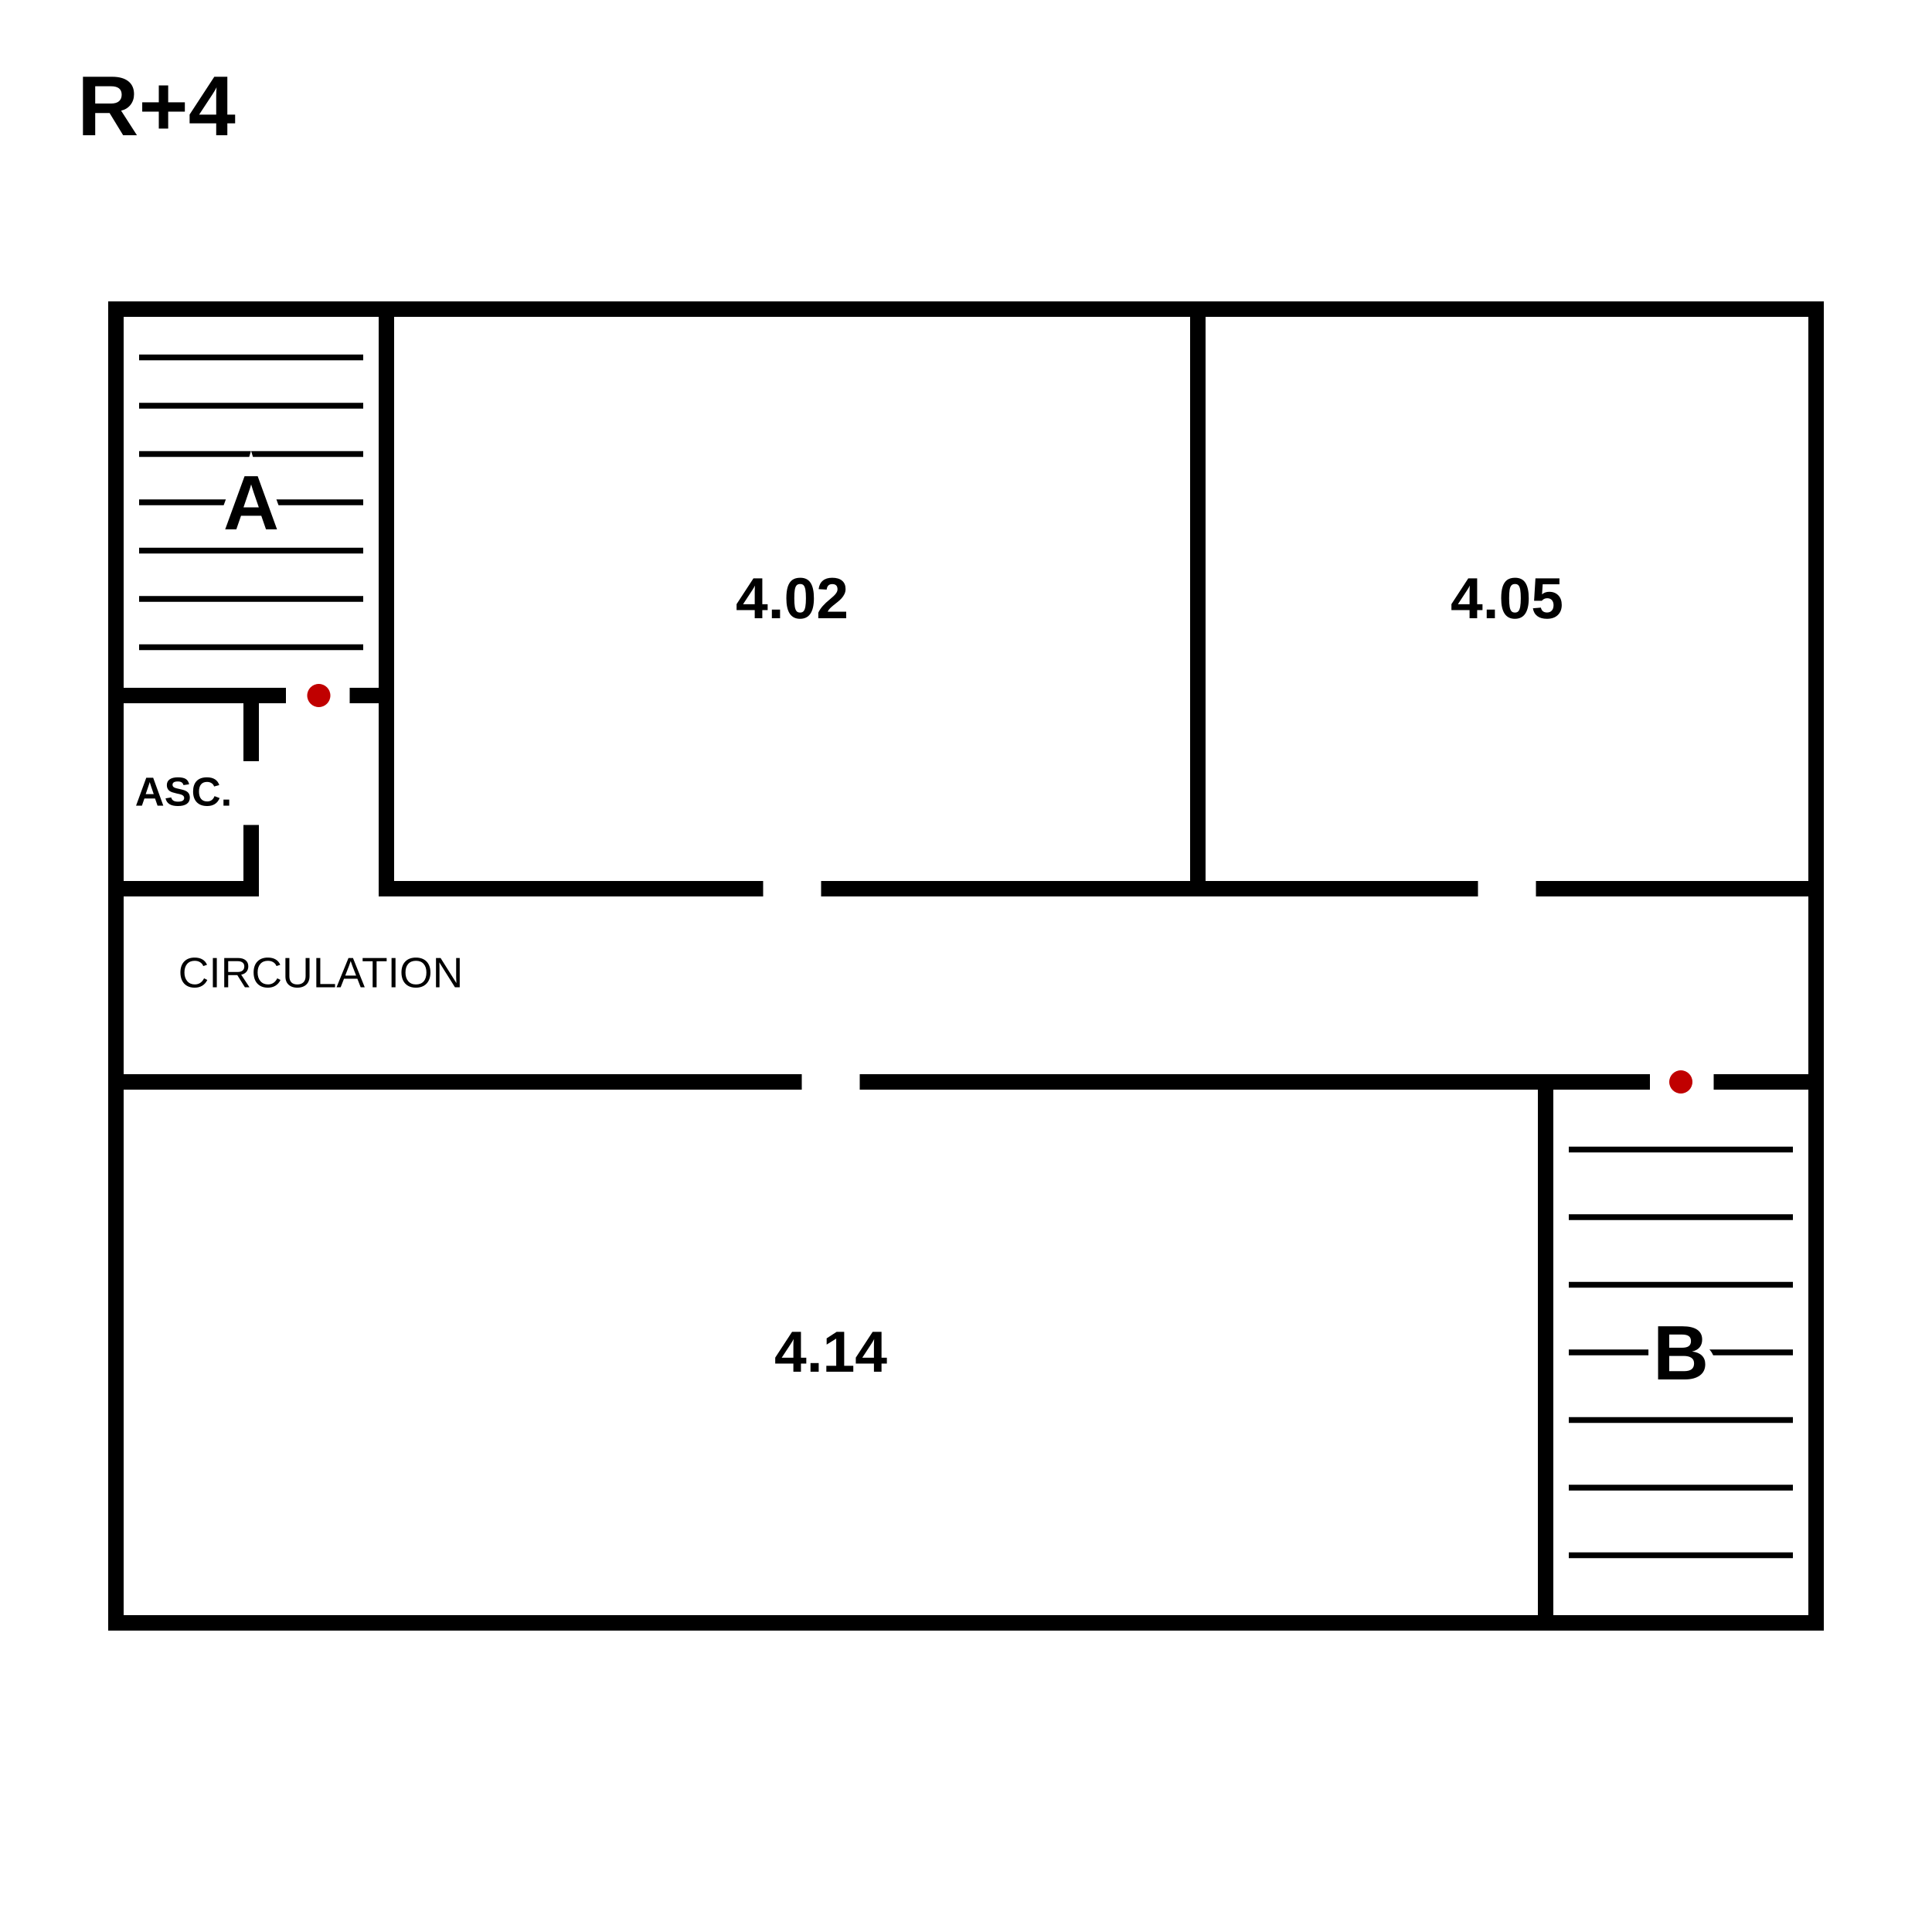
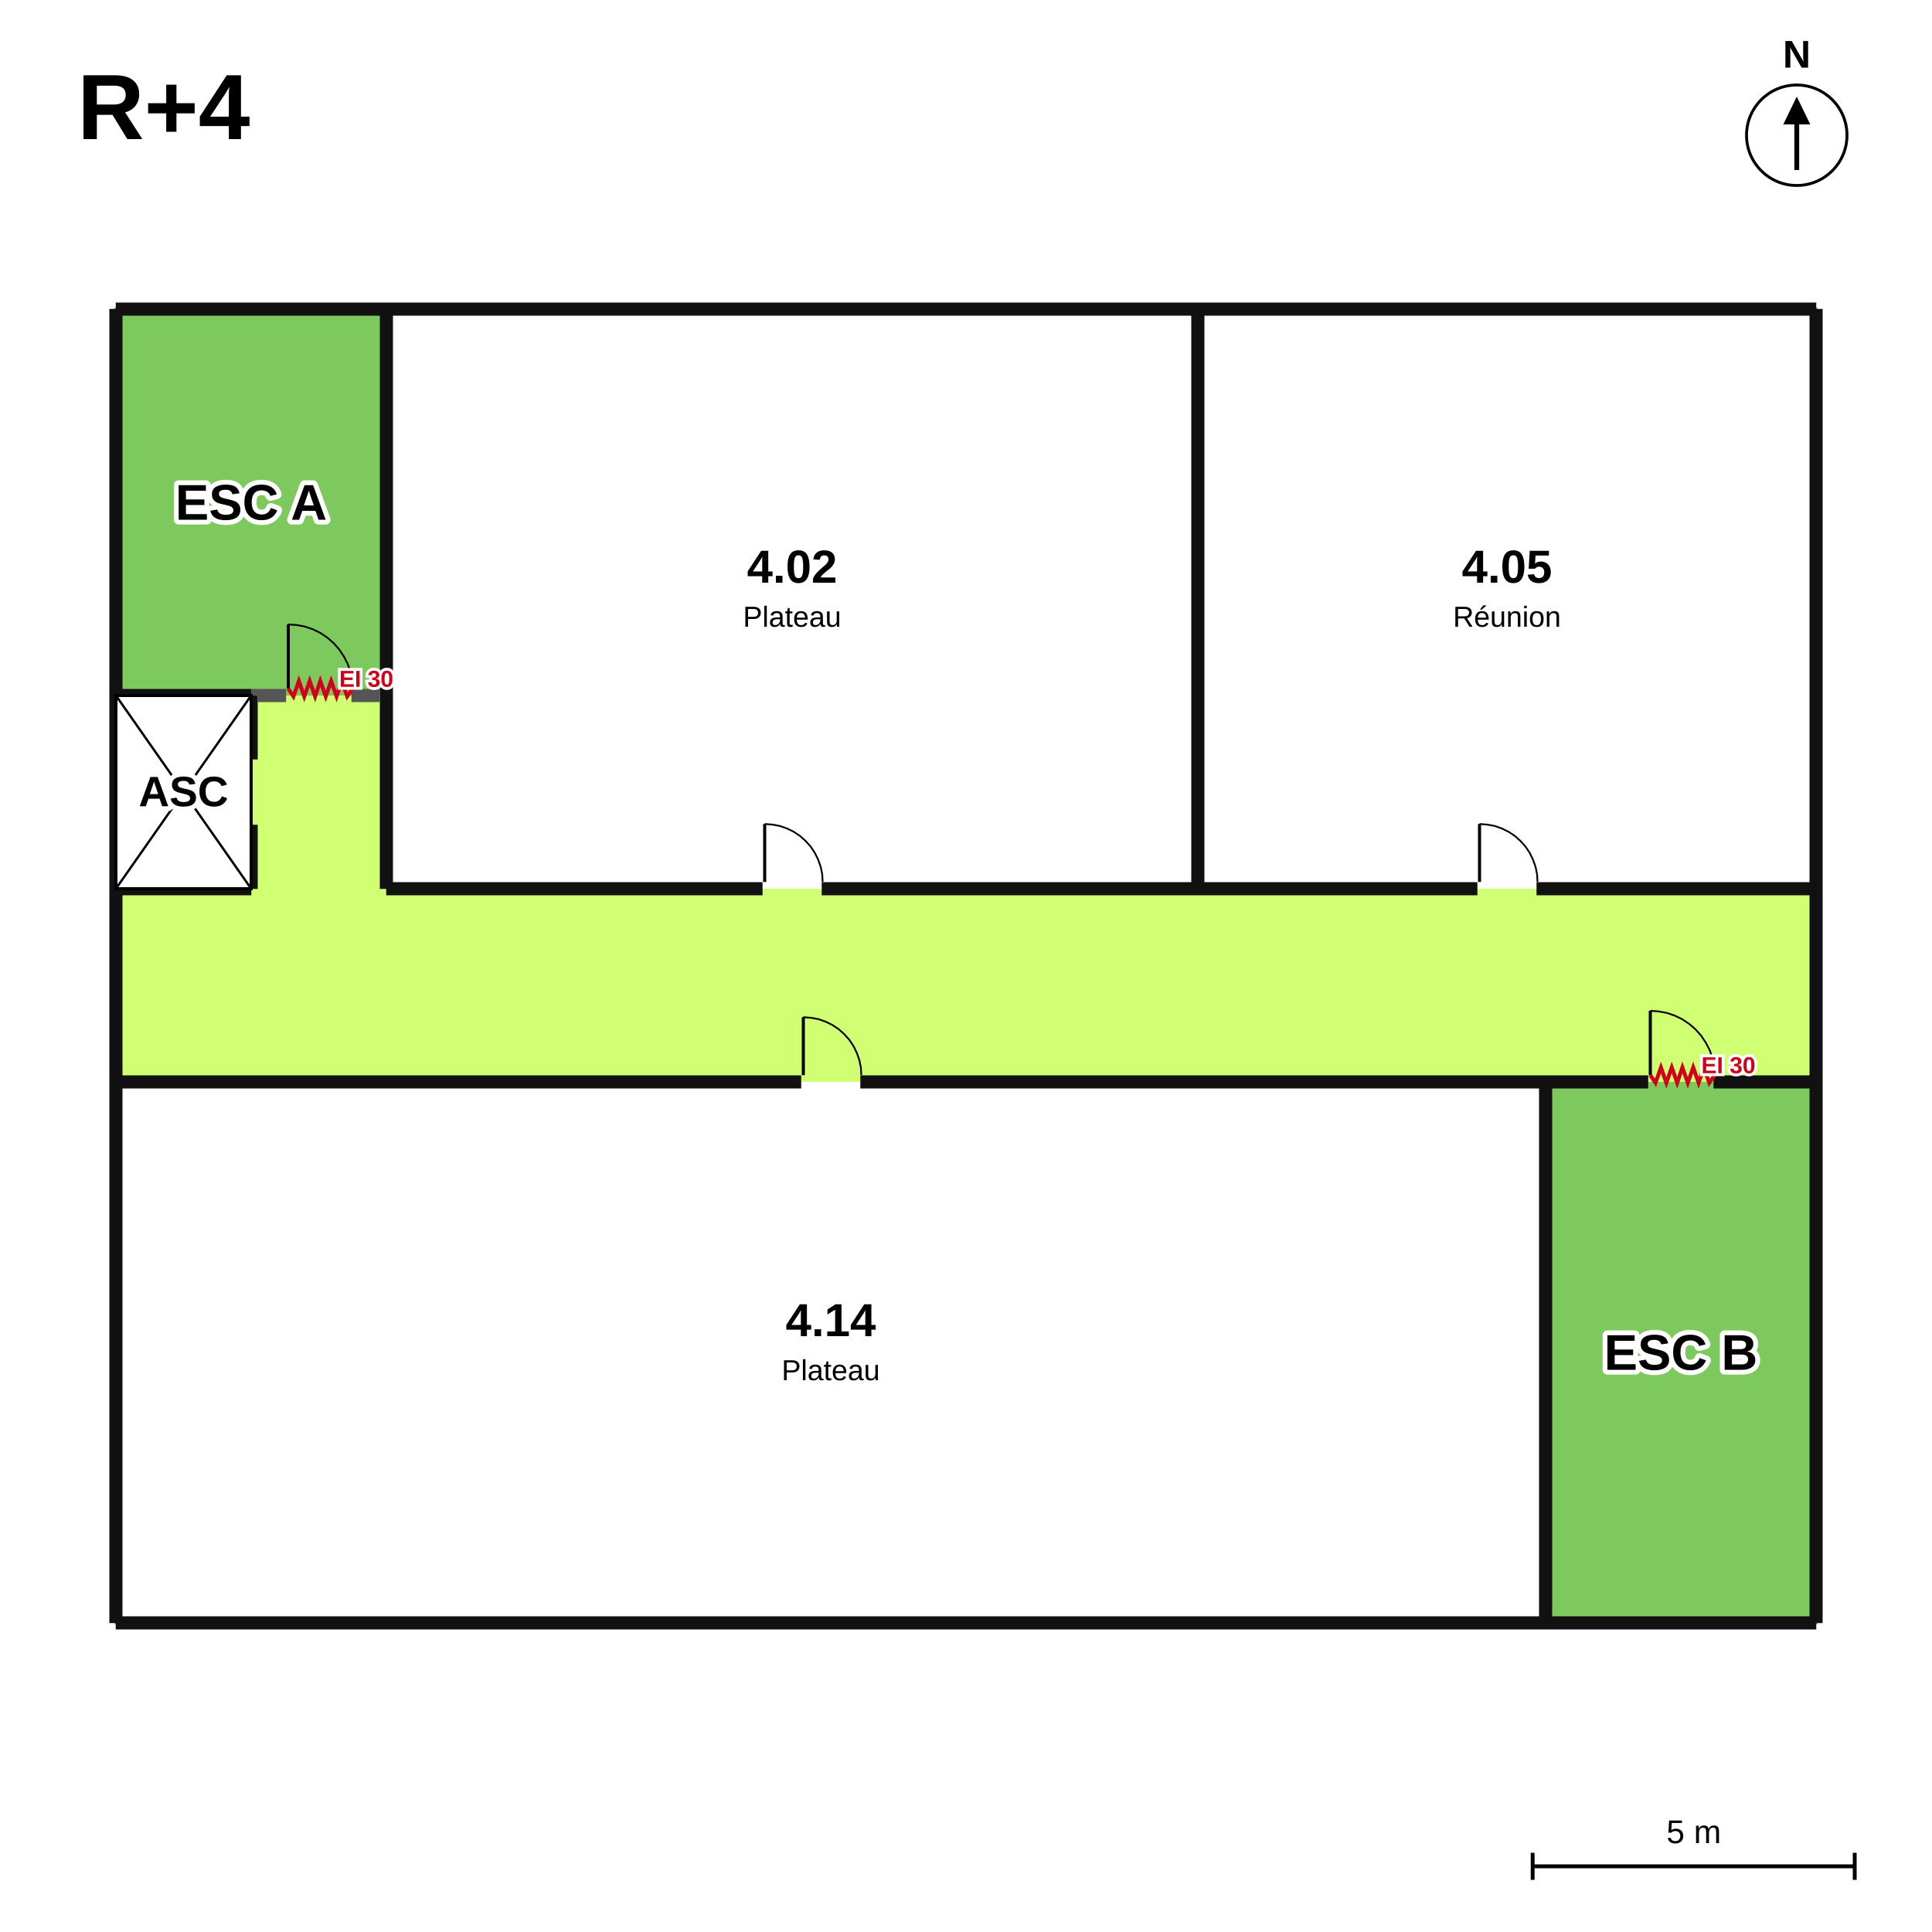
- <svg xmlns="http://www.w3.org/2000/svg" viewBox="0 0 1000 1000" width="1000" height="1000">
-   <rect width="1000" height="1000" fill="#ffffff" />
-   <text x="40" y="70" font-family="Arial" font-size="44" font-weight="bold" fill="#000">R+4</text>
-   <g fill="none" stroke="#000" stroke-width="8" stroke-linejoin="miter">
-     <polygon points="620,160 620,460 200,460 200,160" />
-     <polygon points="940,160 940,460 620,460 620,160" />
-     <polygon points="800,560 800,840 60,840 60,560" />
-     <polygon points="60,360 130,360 130,460 60,460" />
-     <polygon points="130,360 200,360 200,460 940,460 940,560 60,560 60,460 130,460" />
-     <polygon points="60,160 200,160 200,360 60,360" />
-     <polygon points="800,560 940,560 940,840 800,840" />
+ <svg xmlns="http://www.w3.org/2000/svg" viewBox="0 0 1000 1000" width="1000" height="1000" font-family="Arial, Helvetica, sans-serif">
+   <rect width="1000" height="1000" fill="#fff" />
+   <path d="M940.0,160.0 L940.0,840.0 L60.0,840.0 L60.0,160.0 Z M801.7,838.3 L938.3,838.3 L938.3,561.7 L801.7,561.7 Z M198.3,161.7 L61.7,161.7 L61.7,358.3 L198.3,358.3 Z M128.3,458.3 L128.3,361.7 L61.7,361.7 L61.7,458.3 Z" fill="#f4f4f4" fill-rule="evenodd" stroke="#9a9a9a" stroke-width="1.5" />
+   <g stroke="none">
+     <path d="M620,160 L620,460 L200,460 L200,160 Z" fill="#ffffff" />
+     <path d="M940,160 L940,460 L620,460 L620,160 Z" fill="#ffffff" />
+     <path d="M800,560 L800,840 L60,840 L60,560 Z" fill="#ffffff" />
+     <path d="M60,360 L130,360 L130,460 L60,460 Z" fill="#ffffff" />
+     <path d="M130,360 L200,360 L200,460 L940,460 L940,560 L60,560 L60,460 L130,460 Z" fill="#d1ff73" />
+     <path d="M60,160 L200,160 L200,360 L60,360 Z" fill="#7dc95e" />
+     <path d="M800,560 L940,560 L940,840 L800,840 Z" fill="#7dc95e" />
  </g>
-   <g stroke="#000" stroke-width="3">
-     <line x1="72" y1="185" x2="188" y2="185" />
-     <line x1="72" y1="210" x2="188" y2="210" />
-     <line x1="72" y1="235" x2="188" y2="235" />
-     <line x1="72" y1="260" x2="188" y2="260" />
-     <line x1="72" y1="285" x2="188" y2="285" />
-     <line x1="72" y1="310" x2="188" y2="310" />
-     <line x1="72" y1="335" x2="188" y2="335" />
-     <line x1="812" y1="595" x2="928" y2="595" />
-     <line x1="812" y1="630" x2="928" y2="630" />
-     <line x1="812" y1="665" x2="928" y2="665" />
-     <line x1="812" y1="700" x2="928" y2="700" />
-     <line x1="812" y1="735" x2="928" y2="735" />
-     <line x1="812" y1="770" x2="928" y2="770" />
-     <line x1="812" y1="805" x2="928" y2="805" />
+   <path d="M56.6,459.9 L56.6,360.1 L56.6,359.9 L56.6,159.9 L59.9,159.9 L59.9,156.6 L199.9,156.6 L200.1,156.6 L619.9,156.6 L620.1,156.6 L940.1,156.6 L940.1,159.9 L943.4,159.9 L943.4,459.9 L943.4,460.1 L943.4,559.9 L943.4,560.1 L943.4,840.1 L940.1,840.1 L940.1,843.4 L800.1,843.4 L799.9,843.4 L59.9,843.4 L59.9,840.1 L56.6,840.1 L56.6,560.1 L56.6,559.9 L56.6,460.1 Z M203.4,163.4 L203.4,359.9 L203.4,360.1 L203.4,456.6 L394.7,456.6 L394.7,463.4 L199.9,463.4 L199.9,460.1 L196.6,460.1 L196.6,360.1 L196.6,359.9 L196.6,163.4 L63.4,163.4 L63.4,356.6 L130.1,356.6 L130.1,359.9 L133.4,359.9 L133.4,393.1 L126.6,393.1 L126.6,363.4 L63.4,363.4 L63.4,456.6 L126.6,456.6 L126.6,426.9 L133.4,426.9 L133.4,460.1 L130.1,460.1 L130.1,463.4 L63.4,463.4 L63.4,556.6 L414.7,556.6 L414.7,563.4 L63.4,563.4 L63.4,836.6 L796.6,836.6 L796.6,563.4 L445.3,563.4 L445.3,556.6 L799.9,556.6 L800.1,556.6 L853.1,556.6 L853.1,563.4 L803.4,563.4 L803.4,836.6 L936.6,836.6 L936.6,563.4 L886.9,563.4 L886.9,556.6 L936.6,556.6 L936.6,463.4 L795.3,463.4 L795.3,456.6 L936.6,456.6 L936.6,163.4 L623.4,163.4 L623.4,456.6 L764.7,456.6 L764.7,463.4 L620.1,463.4 L619.9,463.4 L425.3,463.4 L425.3,456.6 L616.6,456.6 L616.6,163.4 Z" fill="#111111" fill-rule="evenodd" />
+   <path d="M148.1,363.4 L133.4,363.4 L133.4,359.9 L130.1,359.9 L130.1,356.6 L148.1,356.6 Z M181.9,363.4 L181.9,356.6 L196.6,356.6 L196.6,359.9 L196.6,360.1 L196.6,363.4 Z" fill="#555555" fill-rule="evenodd" />
+   <path d="M149.2,356.5 L149.2,323.2" stroke="#000" stroke-width="1.6" />
+   <path d="M182.5,356.5 L182.2,352.1 L181.4,347.9 L180.0,343.7 L178.0,339.8 L175.6,336.2 L172.7,332.9 L169.5,330.1 L165.8,327.6 L161.9,325.7 L157.8,324.3 L153.5,323.5 L149.2,323.2" fill="none" stroke="#000" stroke-width="0.9" />
+   <path d="M149.2,356.5 L151.9,360.5 L154.7,352.5 L157.5,360.5 L160.3,352.5 L163.1,360.5 L165.8,352.5 L168.6,360.5 L171.4,352.5 L174.2,360.5 L176.9,352.5 L179.7,360.5 L182.5,356.5" fill="none" stroke="#d0021b" stroke-width="2" />
+   <path d="M126.5,425.8 L93.2,425.8" stroke="#000" stroke-width="1.6" />
+   <path d="M126.5,392.5 L122.1,392.8 L117.9,393.6 L113.7,395.0 L109.8,397.0 L106.2,399.4 L102.9,402.3 L100.1,405.5 L97.6,409.2 L95.7,413.1 L94.3,417.2 L93.5,421.5 L93.2,425.8" fill="none" stroke="#000" stroke-width="0.9" />
+   <path d="M854.2,556.5 L854.2,523.2" stroke="#000" stroke-width="1.6" />
+   <path d="M887.5,556.5 L887.2,552.1 L886.4,547.9 L885.0,543.7 L883.0,539.8 L880.6,536.2 L877.7,532.9 L874.5,530.1 L870.8,527.6 L866.9,525.7 L862.8,524.3 L858.5,523.5 L854.2,523.2" fill="none" stroke="#000" stroke-width="0.9" />
+   <path d="M854.2,556.5 L856.9,560.5 L859.7,552.5 L862.5,560.5 L865.3,552.5 L868.1,560.5 L870.8,552.5 L873.6,560.5 L876.4,552.5 L879.2,560.5 L881.9,552.5 L884.7,560.5 L887.5,556.5" fill="none" stroke="#d0021b" stroke-width="2" />
+   <path d="M395.8,456.5 L395.8,426.5" stroke="#000" stroke-width="1.6" />
+   <path d="M425.8,456.5 L425.6,452.6 L424.8,448.7 L423.5,445.0 L421.8,441.5 L419.6,438.2 L417.0,435.3 L414.1,432.7 L410.8,430.5 L407.3,428.8 L403.6,427.5 L399.7,426.8 L395.8,426.5" fill="none" stroke="#000" stroke-width="0.9" />
+   <path d="M765.8,456.5 L765.8,426.5" stroke="#000" stroke-width="1.6" />
+   <path d="M795.8,456.5 L795.6,452.6 L794.8,448.7 L793.5,445.0 L791.8,441.5 L789.6,438.2 L787.0,435.3 L784.1,432.7 L780.8,430.5 L777.3,428.8 L773.6,427.5 L769.7,426.8 L765.8,426.5" fill="none" stroke="#000" stroke-width="0.9" />
+   <path d="M415.8,556.5 L415.8,526.5" stroke="#000" stroke-width="1.6" />
+   <path d="M445.8,556.5 L445.6,552.6 L444.8,548.7 L443.5,545.0 L441.8,541.5 L439.6,538.2 L437.0,535.3 L434.1,532.7 L430.8,530.5 L427.3,528.8 L423.6,527.5 L419.7,526.8 L415.8,526.5" fill="none" stroke="#000" stroke-width="0.9" />
+   <path d="M60,360 L130,360 L130,460 L60,460 Z" fill="#fff" stroke="#000" stroke-width="1.6" />
+   <path d="M60,360 L130,460 M60,460 L130,360" stroke="#000" stroke-width="1.2" />
+   <g fill="#000" text-anchor="middle" paint-order="stroke" stroke="#fff" stroke-width="5" stroke-linejoin="round">
+     <text x="410.0" y="301.6" font-size="24" font-weight="bold">4.02</text>
+     <text x="410.0" y="324.4" font-size="15">Plateau</text>
+     <text x="780.0" y="301.6" font-size="24" font-weight="bold">4.05</text>
+     <text x="780.0" y="324.4" font-size="15">Réunion</text>
+     <text x="430.0" y="691.6" font-size="24" font-weight="bold">4.14</text>
+     <text x="430.0" y="714.4" font-size="15">Plateau</text>
+     <text x="95.0" y="417.3" font-size="22" font-weight="bold">ASC</text>
+     <text x="130.0" y="269.0" font-size="26" font-weight="bold">ESC A</text>
+     <text x="870.0" y="709.0" font-size="26" font-weight="bold">ESC B</text>
  </g>
-   <g>
-     <rect x="148" y="353" width="33" height="14" fill="#fff" />
-     <circle cx="165" cy="360" r="6" fill="#c00000" />
-     <rect x="123" y="394" width="14" height="33" fill="#fff" />
-     <rect x="854" y="553" width="33" height="14" fill="#fff" />
-     <circle cx="870" cy="560" r="6" fill="#c00000" />
-     <rect x="395" y="453" width="30" height="14" fill="#fff" />
-     <rect x="765" y="453" width="30" height="14" fill="#fff" />
-     <rect x="415" y="553" width="30" height="14" fill="#fff" />
+   <text x="189.6" y="355.5" font-size="12" font-weight="bold" fill="#d0021b" text-anchor="middle" paint-order="stroke" stroke="#fff" stroke-width="3">EI 30</text>
+   <text x="894.6" y="555.5" font-size="12" font-weight="bold" fill="#d0021b" text-anchor="middle" paint-order="stroke" stroke="#fff" stroke-width="3">EI 30</text>
+   <text x="40" y="72" font-size="48" font-weight="bold" fill="#000">R+4</text>
+   <circle cx="930" cy="70" r="26" fill="#fff" stroke="#000" stroke-width="1.5" />
+   <path d="M930.0,50.0 L937.0,64.4 L923.0,64.4 Z" fill="#000" />
+   <path d="M930.0,88.0 L930.0,62.0" stroke="#000" stroke-width="2.5" />
+   <text x="930.0" y="35.0" font-size="20" font-weight="bold" text-anchor="middle">N</text>
+   <g stroke="#000" stroke-width="2">
+     <line x1="793.3" y1="966" x2="960.0" y2="966" />
+     <line x1="793.3" y1="959" x2="793.3" y2="973" />
+     <line x1="960.0" y1="959" x2="960.0" y2="973" />
  </g>
-   <g font-family="Arial" fill="#000" text-anchor="middle">
-     <text x="410" y="320" font-size="30" font-weight="bold">4.02</text>
-     <text x="780" y="320" font-size="30" font-weight="bold">4.05</text>
-     <text x="430" y="710" font-size="30" font-weight="bold">4.14</text>
-     <text x="95" y="417" font-size="21" font-weight="bold">ASC.</text>
-     <text x="166" y="511" font-size="22" font-weight="normal">CIRCULATION</text>
-     <text x="130" y="274" font-size="40" font-weight="bold" paint-order="stroke" stroke="#fff" stroke-width="10">A</text>
-     <text x="870" y="714" font-size="40" font-weight="bold" paint-order="stroke" stroke="#fff" stroke-width="10">B</text>
-   </g>
+   <text x="876.7" y="954" font-size="17" text-anchor="middle">5 m</text>
</svg>
